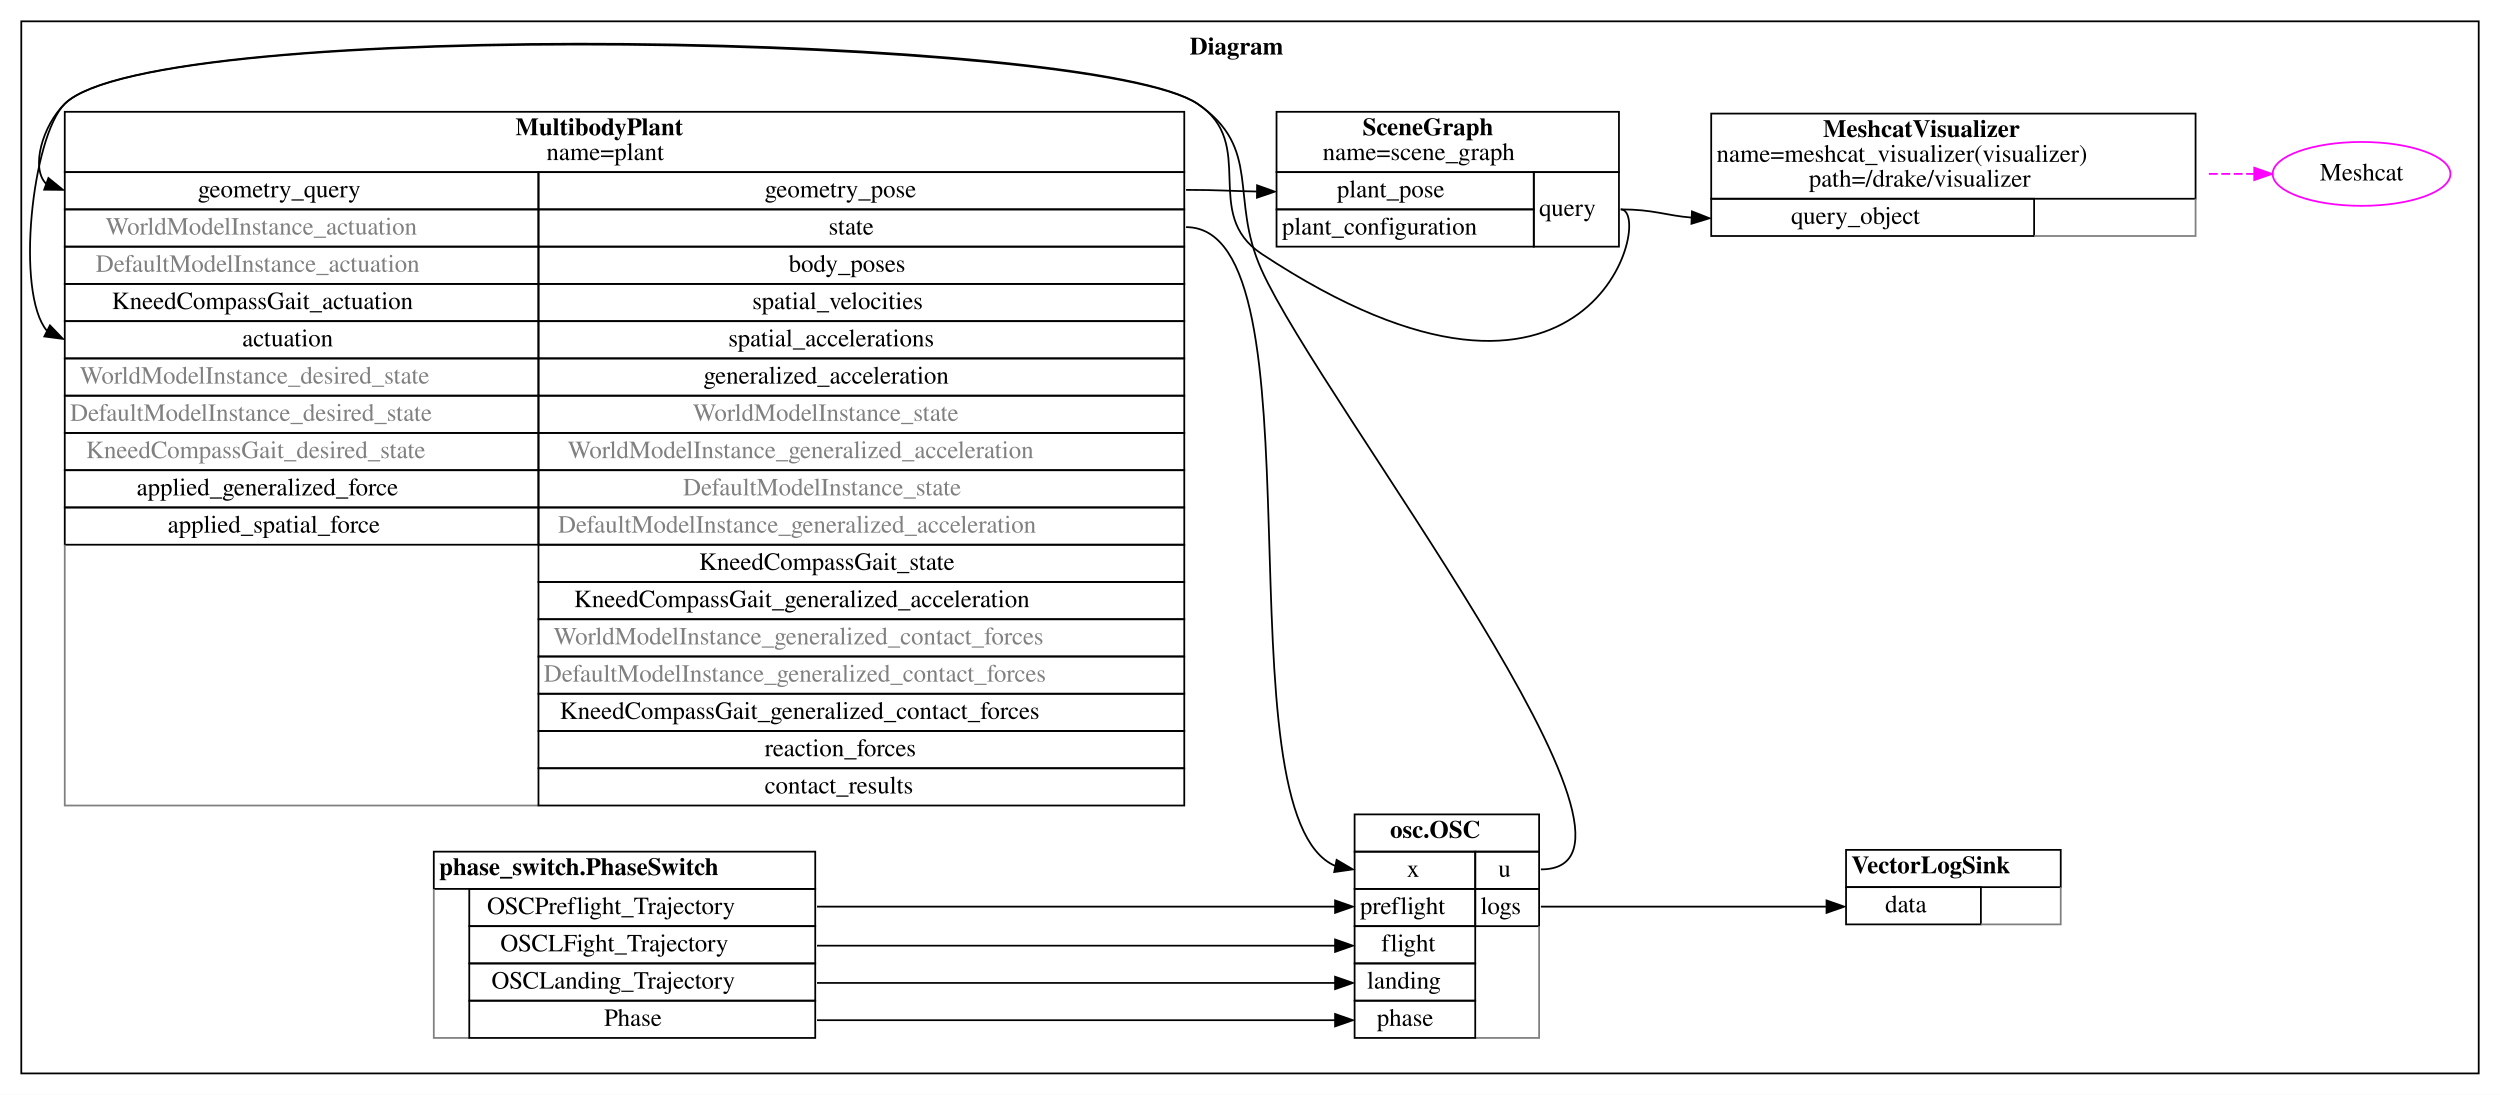
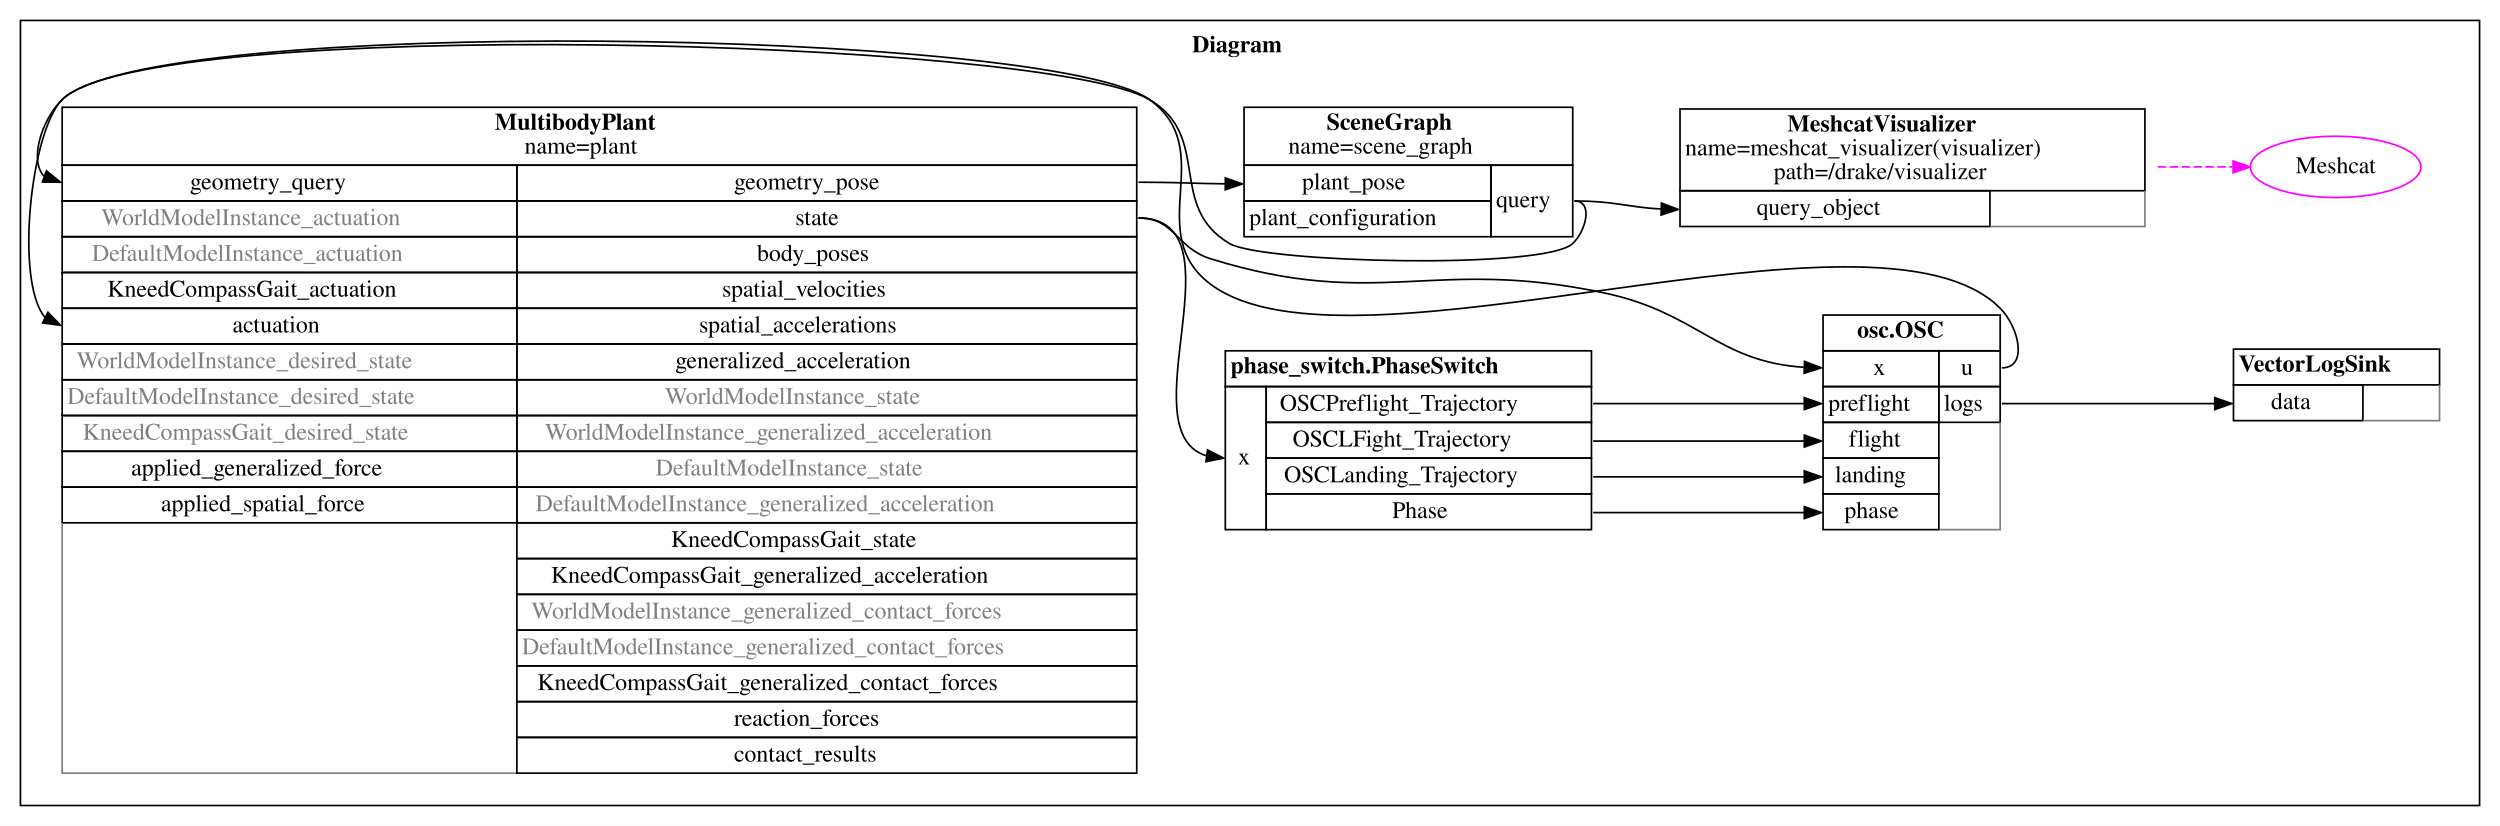
- <svg xmlns="http://www.w3.org/2000/svg" width="1409pt" height="617pt" viewBox="0.00 0.00 1409.09 617.00">
-   <g id="graph0" class="graph" transform="scale(1 1) rotate(0) translate(4 613)">
-     <polygon fill="white" stroke="transparent" points="-4,4 -4,-613 1405.09,-613 1405.09,4 -4,4" />
+ <svg xmlns="http://www.w3.org/2000/svg" width="1468pt" height="485pt" viewBox="0.00 0.00 1468.00 485.00">
+   <g id="graph0" class="graph" transform="scale(1 1) rotate(0) translate(4 481)">
+     <polygon fill="white" stroke="transparent" points="-4,4 -4,-481 1464,-481 1464,4 -4,4" />
    <g id="clust1" class="cluster">
-       <polygon fill="none" stroke="black" points="8,-8 8,-601 1393.09,-601 1393.09,-8 8,-8" />
-       <text text-anchor="start" x="666.55" y="-582.3" font-family="Times,serif" font-weight="bold" font-size="14.00">Diagram</text>
+       <polygon fill="none" stroke="black" points="8,-8 8,-469 1452,-469 1452,-8 8,-8" />
+       <text text-anchor="start" x="696" y="-450.3" font-family="Times,serif" font-weight="bold" font-size="14.00">Diagram</text>
    </g>
    <g id="clust2" class="cluster">
-       <polygon fill="none" stroke="white" points="16,-16 16,-562 1385.09,-562 1385.09,-16 16,-16" />
+       <polygon fill="none" stroke="white" points="16,-16 16,-430 1444,-430 1444,-16 16,-16" />
    </g>
    <g id="node1" class="node">
-       <polygon fill="none" stroke="black" points="32.5,-516 32.5,-550 663.5,-550 663.5,-516 32.5,-516" />
-       <text text-anchor="start" x="286.5" y="-536.8" font-family="Times,serif" font-weight="bold" font-size="14.00">MultibodyPlant</text>
-       <text text-anchor="start" x="304" y="-522.8" font-family="Times,serif" font-size="14.00">name=plant</text>
-       <polygon fill="none" stroke="black" points="32.5,-495 32.5,-516 299.5,-516 299.5,-495 32.5,-495" />
-       <text text-anchor="start" x="107.5" y="-501.8" font-family="Times,serif" font-size="14.00">geometry_query</text>
-       <polygon fill="none" stroke="black" points="299.5,-495 299.5,-516 663.5,-516 663.5,-495 299.5,-495" />
-       <text text-anchor="start" x="427" y="-501.8" font-family="Times,serif" font-size="14.00">geometry_pose</text>
-       <polygon fill="none" stroke="black" points="32.5,-474 32.5,-495 299.5,-495 299.5,-474 32.5,-474" />
-       <text text-anchor="start" x="55.5" y="-480.8" font-family="Times,serif" font-size="14.00" fill="grey">WorldModelInstance_actuation</text>
-       <polygon fill="none" stroke="black" points="299.5,-474 299.5,-495 663.5,-495 663.5,-474 299.5,-474" />
-       <text text-anchor="start" x="463" y="-480.8" font-family="Times,serif" font-size="14.00">state</text>
-       <polygon fill="none" stroke="black" points="32.5,-453 32.5,-474 299.5,-474 299.5,-453 32.5,-453" />
-       <text text-anchor="start" x="50" y="-459.8" font-family="Times,serif" font-size="14.00" fill="grey">DefaultModelInstance_actuation</text>
-       <polygon fill="none" stroke="black" points="299.5,-453 299.5,-474 663.5,-474 663.5,-453 299.5,-453" />
-       <text text-anchor="start" x="440.5" y="-459.8" font-family="Times,serif" font-size="14.00">body_poses</text>
-       <polygon fill="none" stroke="black" points="32.5,-432 32.5,-453 299.5,-453 299.5,-432 32.5,-432" />
-       <text text-anchor="start" x="59" y="-438.8" font-family="Times,serif" font-size="14.00">KneedCompassGait_actuation</text>
-       <polygon fill="none" stroke="black" points="299.5,-432 299.5,-453 663.5,-453 663.5,-432 299.5,-432" />
-       <text text-anchor="start" x="420" y="-438.8" font-family="Times,serif" font-size="14.00">spatial_velocities</text>
-       <polygon fill="none" stroke="black" points="32.5,-411 32.5,-432 299.5,-432 299.5,-411 32.5,-411" />
-       <text text-anchor="start" x="132.5" y="-417.8" font-family="Times,serif" font-size="14.00">actuation</text>
-       <polygon fill="none" stroke="black" points="299.5,-411 299.5,-432 663.5,-432 663.5,-411 299.5,-411" />
-       <text text-anchor="start" x="406.5" y="-417.8" font-family="Times,serif" font-size="14.00">spatial_accelerations</text>
-       <polygon fill="none" stroke="black" points="32.5,-390 32.5,-411 299.5,-411 299.5,-390 32.5,-390" />
-       <text text-anchor="start" x="41" y="-396.8" font-family="Times,serif" font-size="14.00" fill="grey">WorldModelInstance_desired_state</text>
-       <polygon fill="none" stroke="black" points="299.5,-390 299.5,-411 663.5,-411 663.5,-390 299.5,-390" />
-       <text text-anchor="start" x="392.5" y="-396.8" font-family="Times,serif" font-size="14.00">generalized_acceleration</text>
-       <polygon fill="none" stroke="black" points="32.5,-369 32.5,-390 299.5,-390 299.5,-369 32.5,-369" />
-       <text text-anchor="start" x="35.5" y="-375.8" font-family="Times,serif" font-size="14.00" fill="grey">DefaultModelInstance_desired_state</text>
-       <polygon fill="none" stroke="black" points="299.5,-369 299.5,-390 663.5,-390 663.5,-369 299.5,-369" />
-       <text text-anchor="start" x="386.5" y="-375.8" font-family="Times,serif" font-size="14.00" fill="grey">WorldModelInstance_state</text>
-       <polygon fill="none" stroke="black" points="32.5,-348 32.5,-369 299.5,-369 299.5,-348 32.5,-348" />
-       <text text-anchor="start" x="44.5" y="-354.8" font-family="Times,serif" font-size="14.00" fill="grey">KneedCompassGait_desired_state</text>
-       <polygon fill="none" stroke="black" points="299.5,-348 299.5,-369 663.5,-369 663.5,-348 299.5,-348" />
-       <text text-anchor="start" x="316" y="-354.8" font-family="Times,serif" font-size="14.00" fill="grey">WorldModelInstance_generalized_acceleration</text>
-       <polygon fill="none" stroke="black" points="32.5,-327 32.5,-348 299.5,-348 299.5,-327 32.5,-327" />
-       <text text-anchor="start" x="73" y="-333.8" font-family="Times,serif" font-size="14.00">applied_generalized_force</text>
-       <polygon fill="none" stroke="black" points="299.5,-327 299.5,-348 663.5,-348 663.5,-327 299.5,-327" />
-       <text text-anchor="start" x="381" y="-333.8" font-family="Times,serif" font-size="14.00" fill="grey">DefaultModelInstance_state</text>
-       <polygon fill="none" stroke="black" points="32.5,-306 32.5,-327 299.5,-327 299.5,-306 32.5,-306" />
-       <text text-anchor="start" x="90.5" y="-312.8" font-family="Times,serif" font-size="14.00">applied_spatial_force</text>
-       <polygon fill="none" stroke="black" points="299.5,-306 299.5,-327 663.5,-327 663.5,-306 299.5,-306" />
-       <text text-anchor="start" x="310.5" y="-312.8" font-family="Times,serif" font-size="14.00" fill="grey">DefaultModelInstance_generalized_acceleration</text>
-       <polyline fill="none" stroke="grey" points="32.5,-306 32.5,-159 299.5,-159 " />
-       <polygon fill="none" stroke="black" points="299.5,-285 299.5,-306 663.5,-306 663.5,-285 299.5,-285" />
-       <text text-anchor="start" x="390" y="-291.8" font-family="Times,serif" font-size="14.00">KneedCompassGait_state</text>
-       <polygon fill="none" stroke="black" points="299.5,-264 299.5,-285 663.5,-285 663.5,-264 299.5,-264" />
-       <text text-anchor="start" x="319.5" y="-270.8" font-family="Times,serif" font-size="14.00">KneedCompassGait_generalized_acceleration</text>
-       <polygon fill="none" stroke="black" points="299.5,-243 299.5,-264 663.5,-264 663.5,-243 299.5,-243" />
-       <text text-anchor="start" x="308" y="-249.8" font-family="Times,serif" font-size="14.00" fill="grey">WorldModelInstance_generalized_contact_forces</text>
-       <polygon fill="none" stroke="black" points="299.5,-222 299.5,-243 663.5,-243 663.5,-222 299.5,-222" />
-       <text text-anchor="start" x="302.5" y="-228.8" font-family="Times,serif" font-size="14.00" fill="grey">DefaultModelInstance_generalized_contact_forces</text>
-       <polygon fill="none" stroke="black" points="299.5,-201 299.5,-222 663.5,-222 663.5,-201 299.5,-201" />
-       <text text-anchor="start" x="311.5" y="-207.8" font-family="Times,serif" font-size="14.00">KneedCompassGait_generalized_contact_forces</text>
-       <polygon fill="none" stroke="black" points="299.5,-180 299.5,-201 663.5,-201 663.5,-180 299.5,-180" />
-       <text text-anchor="start" x="427" y="-186.8" font-family="Times,serif" font-size="14.00">reaction_forces</text>
-       <polygon fill="none" stroke="black" points="299.5,-159 299.5,-180 663.5,-180 663.5,-159 299.5,-159" />
-       <text text-anchor="start" x="427" y="-165.8" font-family="Times,serif" font-size="14.00">contact_results</text>
+       <polygon fill="none" stroke="black" points="32.5,-384 32.5,-418 663.5,-418 663.5,-384 32.5,-384" />
+       <text text-anchor="start" x="286.5" y="-404.8" font-family="Times,serif" font-weight="bold" font-size="14.00">MultibodyPlant</text>
+       <text text-anchor="start" x="304" y="-390.8" font-family="Times,serif" font-size="14.00">name=plant</text>
+       <polygon fill="none" stroke="black" points="32.5,-363 32.5,-384 299.5,-384 299.5,-363 32.5,-363" />
+       <text text-anchor="start" x="107.5" y="-369.8" font-family="Times,serif" font-size="14.00">geometry_query</text>
+       <polygon fill="none" stroke="black" points="299.5,-363 299.5,-384 663.5,-384 663.5,-363 299.5,-363" />
+       <text text-anchor="start" x="427" y="-369.8" font-family="Times,serif" font-size="14.00">geometry_pose</text>
+       <polygon fill="none" stroke="black" points="32.5,-342 32.5,-363 299.5,-363 299.5,-342 32.5,-342" />
+       <text text-anchor="start" x="55.5" y="-348.8" font-family="Times,serif" font-size="14.00" fill="grey">WorldModelInstance_actuation</text>
+       <polygon fill="none" stroke="black" points="299.5,-342 299.5,-363 663.5,-363 663.5,-342 299.5,-342" />
+       <text text-anchor="start" x="463" y="-348.8" font-family="Times,serif" font-size="14.00">state</text>
+       <polygon fill="none" stroke="black" points="32.5,-321 32.5,-342 299.5,-342 299.5,-321 32.5,-321" />
+       <text text-anchor="start" x="50" y="-327.8" font-family="Times,serif" font-size="14.00" fill="grey">DefaultModelInstance_actuation</text>
+       <polygon fill="none" stroke="black" points="299.5,-321 299.5,-342 663.5,-342 663.5,-321 299.5,-321" />
+       <text text-anchor="start" x="440.5" y="-327.8" font-family="Times,serif" font-size="14.00">body_poses</text>
+       <polygon fill="none" stroke="black" points="32.5,-300 32.5,-321 299.5,-321 299.5,-300 32.5,-300" />
+       <text text-anchor="start" x="59" y="-306.8" font-family="Times,serif" font-size="14.00">KneedCompassGait_actuation</text>
+       <polygon fill="none" stroke="black" points="299.5,-300 299.5,-321 663.5,-321 663.5,-300 299.5,-300" />
+       <text text-anchor="start" x="420" y="-306.8" font-family="Times,serif" font-size="14.00">spatial_velocities</text>
+       <polygon fill="none" stroke="black" points="32.5,-279 32.5,-300 299.5,-300 299.5,-279 32.5,-279" />
+       <text text-anchor="start" x="132.5" y="-285.8" font-family="Times,serif" font-size="14.00">actuation</text>
+       <polygon fill="none" stroke="black" points="299.5,-279 299.5,-300 663.5,-300 663.5,-279 299.5,-279" />
+       <text text-anchor="start" x="406.5" y="-285.8" font-family="Times,serif" font-size="14.00">spatial_accelerations</text>
+       <polygon fill="none" stroke="black" points="32.5,-258 32.5,-279 299.5,-279 299.5,-258 32.5,-258" />
+       <text text-anchor="start" x="41" y="-264.8" font-family="Times,serif" font-size="14.00" fill="grey">WorldModelInstance_desired_state</text>
+       <polygon fill="none" stroke="black" points="299.5,-258 299.5,-279 663.5,-279 663.5,-258 299.5,-258" />
+       <text text-anchor="start" x="392.5" y="-264.8" font-family="Times,serif" font-size="14.00">generalized_acceleration</text>
+       <polygon fill="none" stroke="black" points="32.5,-237 32.5,-258 299.5,-258 299.5,-237 32.5,-237" />
+       <text text-anchor="start" x="35.5" y="-243.8" font-family="Times,serif" font-size="14.00" fill="grey">DefaultModelInstance_desired_state</text>
+       <polygon fill="none" stroke="black" points="299.5,-237 299.5,-258 663.5,-258 663.5,-237 299.5,-237" />
+       <text text-anchor="start" x="386.5" y="-243.8" font-family="Times,serif" font-size="14.00" fill="grey">WorldModelInstance_state</text>
+       <polygon fill="none" stroke="black" points="32.5,-216 32.5,-237 299.5,-237 299.5,-216 32.5,-216" />
+       <text text-anchor="start" x="44.5" y="-222.8" font-family="Times,serif" font-size="14.00" fill="grey">KneedCompassGait_desired_state</text>
+       <polygon fill="none" stroke="black" points="299.5,-216 299.5,-237 663.5,-237 663.5,-216 299.5,-216" />
+       <text text-anchor="start" x="316" y="-222.8" font-family="Times,serif" font-size="14.00" fill="grey">WorldModelInstance_generalized_acceleration</text>
+       <polygon fill="none" stroke="black" points="32.5,-195 32.5,-216 299.5,-216 299.5,-195 32.5,-195" />
+       <text text-anchor="start" x="73" y="-201.8" font-family="Times,serif" font-size="14.00">applied_generalized_force</text>
+       <polygon fill="none" stroke="black" points="299.5,-195 299.5,-216 663.5,-216 663.5,-195 299.5,-195" />
+       <text text-anchor="start" x="381" y="-201.8" font-family="Times,serif" font-size="14.00" fill="grey">DefaultModelInstance_state</text>
+       <polygon fill="none" stroke="black" points="32.5,-174 32.5,-195 299.5,-195 299.5,-174 32.5,-174" />
+       <text text-anchor="start" x="90.5" y="-180.8" font-family="Times,serif" font-size="14.00">applied_spatial_force</text>
+       <polygon fill="none" stroke="black" points="299.5,-174 299.5,-195 663.5,-195 663.5,-174 299.5,-174" />
+       <text text-anchor="start" x="310.5" y="-180.8" font-family="Times,serif" font-size="14.00" fill="grey">DefaultModelInstance_generalized_acceleration</text>
+       <polyline fill="none" stroke="grey" points="32.5,-174 32.5,-27 299.5,-27 " />
+       <polygon fill="none" stroke="black" points="299.5,-153 299.5,-174 663.5,-174 663.5,-153 299.5,-153" />
+       <text text-anchor="start" x="390" y="-159.8" font-family="Times,serif" font-size="14.00">KneedCompassGait_state</text>
+       <polygon fill="none" stroke="black" points="299.5,-132 299.5,-153 663.5,-153 663.5,-132 299.5,-132" />
+       <text text-anchor="start" x="319.5" y="-138.8" font-family="Times,serif" font-size="14.00">KneedCompassGait_generalized_acceleration</text>
+       <polygon fill="none" stroke="black" points="299.5,-111 299.5,-132 663.5,-132 663.5,-111 299.5,-111" />
+       <text text-anchor="start" x="308" y="-117.8" font-family="Times,serif" font-size="14.00" fill="grey">WorldModelInstance_generalized_contact_forces</text>
+       <polygon fill="none" stroke="black" points="299.5,-90 299.5,-111 663.5,-111 663.5,-90 299.5,-90" />
+       <text text-anchor="start" x="302.5" y="-96.8" font-family="Times,serif" font-size="14.00" fill="grey">DefaultModelInstance_generalized_contact_forces</text>
+       <polygon fill="none" stroke="black" points="299.5,-69 299.5,-90 663.5,-90 663.5,-69 299.5,-69" />
+       <text text-anchor="start" x="311.5" y="-75.8" font-family="Times,serif" font-size="14.00">KneedCompassGait_generalized_contact_forces</text>
+       <polygon fill="none" stroke="black" points="299.5,-48 299.5,-69 663.5,-69 663.5,-48 299.5,-48" />
+       <text text-anchor="start" x="427" y="-54.8" font-family="Times,serif" font-size="14.00">reaction_forces</text>
+       <polygon fill="none" stroke="black" points="299.5,-27 299.5,-48 663.5,-48 663.5,-27 299.5,-27" />
+       <text text-anchor="start" x="427" y="-33.8" font-family="Times,serif" font-size="14.00">contact_results</text>
    </g>
    <g id="node2" class="node">
-       <polygon fill="none" stroke="black" points="715.5,-516 715.5,-550 908.5,-550 908.5,-516 715.5,-516" />
-       <text text-anchor="start" x="764" y="-536.8" font-family="Times,serif" font-weight="bold" font-size="14.00">SceneGraph</text>
-       <text text-anchor="start" x="741.5" y="-522.8" font-family="Times,serif" font-size="14.00">name=scene_graph</text>
-       <polygon fill="none" stroke="black" points="715.5,-495 715.5,-516 860.5,-516 860.5,-495 715.5,-495" />
-       <text text-anchor="start" x="749.5" y="-501.8" font-family="Times,serif" font-size="14.00">plant_pose</text>
-       <polygon fill="none" stroke="black" points="860.5,-474 860.5,-516 908.5,-516 908.5,-474 860.5,-474" />
-       <text text-anchor="start" x="863.5" y="-491.3" font-family="Times,serif" font-size="14.00">query</text>
-       <polygon fill="none" stroke="black" points="715.5,-474 715.5,-495 860.5,-495 860.5,-474 715.5,-474" />
-       <text text-anchor="start" x="718.5" y="-480.8" font-family="Times,serif" font-size="14.00">plant_configuration</text>
+       <polygon fill="none" stroke="black" points="726.5,-384 726.5,-418 919.5,-418 919.5,-384 726.5,-384" />
+       <text text-anchor="start" x="775" y="-404.8" font-family="Times,serif" font-weight="bold" font-size="14.00">SceneGraph</text>
+       <text text-anchor="start" x="752.5" y="-390.8" font-family="Times,serif" font-size="14.00">name=scene_graph</text>
+       <polygon fill="none" stroke="black" points="726.5,-363 726.5,-384 871.5,-384 871.5,-363 726.5,-363" />
+       <text text-anchor="start" x="760.5" y="-369.8" font-family="Times,serif" font-size="14.00">plant_pose</text>
+       <polygon fill="none" stroke="black" points="871.5,-342 871.5,-384 919.5,-384 919.5,-342 871.5,-342" />
+       <text text-anchor="start" x="874.5" y="-359.3" font-family="Times,serif" font-size="14.00">query</text>
+       <polygon fill="none" stroke="black" points="726.5,-342 726.5,-363 871.5,-363 871.5,-342 726.5,-342" />
+       <text text-anchor="start" x="729.5" y="-348.8" font-family="Times,serif" font-size="14.00">plant_configuration</text>
    </g>
    <g id="edge2" class="edge">
-       <path fill="none" stroke="black" d="M664.5,-506C682.91,-506 689.87,-505.31 704.35,-505.08" />
-       <polygon fill="black" stroke="black" points="704.53,-508.58 714.5,-505 704.47,-501.58 704.53,-508.58" />
+       <path fill="none" stroke="black" d="M664.5,-374C687.91,-374 696.15,-373.25 715.42,-373.05" />
+       <polygon fill="black" stroke="black" points="715.52,-376.55 725.5,-373 715.48,-369.55 715.52,-376.55" />
+     </g>
+     <g id="node3" class="node">
+       <polygon fill="none" stroke="black" points="715.5,-254 715.5,-275 930.5,-275 930.5,-254 715.5,-254" />
+       <text text-anchor="start" x="718.5" y="-261.8" font-family="Times,serif" font-weight="bold" font-size="14.00">phase_switch.PhaseSwitch</text>
+       <polygon fill="none" stroke="black" points="715.5,-170 715.5,-254 739.5,-254 739.5,-170 715.5,-170" />
+       <text text-anchor="start" x="723" y="-208.3" font-family="Times,serif" font-size="14.00">x</text>
+       <polygon fill="none" stroke="black" points="739.5,-233 739.5,-254 930.5,-254 930.5,-233 739.5,-233" />
+       <text text-anchor="start" x="747.5" y="-239.8" font-family="Times,serif" font-size="14.00">OSCPreflight_Trajectory</text>
+       <polygon fill="none" stroke="black" points="739.5,-212 739.5,-233 930.5,-233 930.5,-212 739.5,-212" />
+       <text text-anchor="start" x="755" y="-218.8" font-family="Times,serif" font-size="14.00">OSCLFight_Trajectory</text>
+       <polygon fill="none" stroke="black" points="739.5,-191 739.5,-212 930.5,-212 930.5,-191 739.5,-191" />
+       <text text-anchor="start" x="750" y="-197.8" font-family="Times,serif" font-size="14.00">OSCLanding_Trajectory</text>
+       <polygon fill="none" stroke="black" points="739.5,-170 739.5,-191 930.5,-191 930.5,-170 739.5,-170" />
+       <text text-anchor="start" x="813.5" y="-176.8" font-family="Times,serif" font-size="14.00">Phase</text>
+     </g>
+     <g id="edge6" class="edge">
+       <path fill="none" stroke="black" d="M664.5,-353C727.09,-353 657.22,-228.04 704.29,-213.4" />
+       <polygon fill="black" stroke="black" points="705.07,-216.82 714.5,-212 704.12,-209.89 705.07,-216.82" />
    </g>
    <g id="node4" class="node">
-       <polygon fill="none" stroke="black" points="759.5,-133 759.5,-154 863.5,-154 863.5,-133 759.5,-133" />
-       <text text-anchor="start" x="779.5" y="-140.8" font-family="Times,serif" font-weight="bold" font-size="14.00">osc.OSC</text>
-       <polygon fill="none" stroke="black" points="759.5,-112 759.5,-133 827.5,-133 827.5,-112 759.5,-112" />
-       <text text-anchor="start" x="789" y="-118.8" font-family="Times,serif" font-size="14.00">x</text>
-       <polygon fill="none" stroke="black" points="827.5,-112 827.5,-133 863.5,-133 863.5,-112 827.5,-112" />
-       <text text-anchor="start" x="840.5" y="-118.8" font-family="Times,serif" font-size="14.00">u</text>
-       <polygon fill="none" stroke="black" points="759.5,-91 759.5,-112 827.5,-112 827.5,-91 759.5,-91" />
-       <text text-anchor="start" x="762.5" y="-97.8" font-family="Times,serif" font-size="14.00">preflight</text>
-       <polygon fill="none" stroke="black" points="827.5,-91 827.5,-112 863.5,-112 863.5,-91 827.5,-91" />
-       <text text-anchor="start" x="830.5" y="-97.8" font-family="Times,serif" font-size="14.00">logs</text>
-       <polygon fill="none" stroke="black" points="759.5,-70 759.5,-91 827.5,-91 827.5,-70 759.5,-70" />
-       <text text-anchor="start" x="774.5" y="-76.8" font-family="Times,serif" font-size="14.00">flight</text>
-       <polyline fill="none" stroke="grey" points="827.5,-28 863.5,-28 863.5,-91 " />
-       <polygon fill="none" stroke="black" points="759.5,-49 759.5,-70 827.5,-70 827.5,-49 759.5,-49" />
-       <text text-anchor="start" x="766.5" y="-55.8" font-family="Times,serif" font-size="14.00">landing</text>
-       <polygon fill="none" stroke="black" points="759.5,-28 759.5,-49 827.5,-49 827.5,-28 759.5,-28" />
-       <text text-anchor="start" x="772" y="-34.8" font-family="Times,serif" font-size="14.00">phase</text>
+       <polygon fill="none" stroke="black" points="1066.5,-275 1066.5,-296 1170.5,-296 1170.5,-275 1066.5,-275" />
+       <text text-anchor="start" x="1086.5" y="-282.8" font-family="Times,serif" font-weight="bold" font-size="14.00">osc.OSC</text>
+       <polygon fill="none" stroke="black" points="1066.5,-254 1066.5,-275 1134.5,-275 1134.5,-254 1066.5,-254" />
+       <text text-anchor="start" x="1096" y="-260.8" font-family="Times,serif" font-size="14.00">x</text>
+       <polygon fill="none" stroke="black" points="1134.5,-254 1134.5,-275 1170.5,-275 1170.5,-254 1134.5,-254" />
+       <text text-anchor="start" x="1147.5" y="-260.8" font-family="Times,serif" font-size="14.00">u</text>
+       <polygon fill="none" stroke="black" points="1066.5,-233 1066.5,-254 1134.5,-254 1134.5,-233 1066.5,-233" />
+       <text text-anchor="start" x="1069.5" y="-239.8" font-family="Times,serif" font-size="14.00">preflight</text>
+       <polygon fill="none" stroke="black" points="1134.5,-233 1134.5,-254 1170.5,-254 1170.5,-233 1134.5,-233" />
+       <text text-anchor="start" x="1137.5" y="-239.8" font-family="Times,serif" font-size="14.00">logs</text>
+       <polygon fill="none" stroke="black" points="1066.5,-212 1066.5,-233 1134.5,-233 1134.5,-212 1066.5,-212" />
+       <text text-anchor="start" x="1081.5" y="-218.8" font-family="Times,serif" font-size="14.00">flight</text>
+       <polyline fill="none" stroke="grey" points="1134.5,-170 1170.5,-170 1170.5,-233 " />
+       <polygon fill="none" stroke="black" points="1066.5,-191 1066.5,-212 1134.5,-212 1134.5,-191 1066.5,-191" />
+       <text text-anchor="start" x="1073.5" y="-197.8" font-family="Times,serif" font-size="14.00">landing</text>
+       <polygon fill="none" stroke="black" points="1066.5,-170 1066.5,-191 1134.5,-191 1134.5,-170 1066.5,-170" />
+       <text text-anchor="start" x="1079" y="-176.8" font-family="Times,serif" font-size="14.00">phase</text>
    </g>
    <g id="edge7" class="edge">
-       <path fill="none" stroke="black" d="M664.5,-485C744.04,-485 681.31,-153.44 748.62,-124.95" />
-       <polygon fill="black" stroke="black" points="749.37,-128.37 758.5,-123 748.01,-121.5 749.37,-128.37" />
+       <path fill="none" stroke="black" d="M664.5,-353C686.19,-353 686.28,-335.42 707,-329 805.44,-298.53 837.2,-330.41 938,-309 993.2,-297.27 1004.34,-268.63 1055.47,-265.31" />
+       <polygon fill="black" stroke="black" points="1055.61,-268.81 1065.5,-265 1055.4,-261.82 1055.61,-268.81" />
    </g>
    <g id="edge4" class="edge">
-       <path fill="none" stroke="black" d="M909.5,-495C929,-495 894.07,-346.36 707,-470 672.94,-492.51 705.06,-531.99 671,-554.5 611.81,-593.62 83.18,-604.15 32.5,-554.5 20.11,-542.36 13.05,-518.35 22,-509.44" />
-       <polygon fill="black" stroke="black" points="23.29,-512.69 31.5,-506 20.91,-506.11 23.29,-512.69" />
+       <path fill="none" stroke="black" d="M920.5,-363C931.62,-363 927.52,-345.7 919.5,-338 903.36,-322.49 737.3,-326.65 718,-338 680.96,-359.78 708.04,-400.72 671,-422.5 609.85,-458.46 83.18,-472.15 32.5,-422.5 20.11,-410.36 13.05,-386.35 22,-377.44" />
+       <polygon fill="black" stroke="black" points="23.29,-380.69 31.5,-374 20.91,-374.11 23.29,-380.69" />
    </g>
    <g id="node6" class="node">
-       <polygon fill="none" stroke="black" points="960.5,-501 960.5,-549 1233.5,-549 1233.5,-501 960.5,-501" />
-       <text text-anchor="start" x="1023.5" y="-535.8" font-family="Times,serif" font-weight="bold" font-size="14.00">MeshcatVisualizer</text>
-       <text text-anchor="start" x="963.5" y="-521.8" font-family="Times,serif" font-size="14.00">name=meshcat_visualizer(visualizer)</text>
-       <text text-anchor="start" x="1015.5" y="-507.8" font-family="Times,serif" font-size="14.00">path=/drake/visualizer</text>
-       <polygon fill="none" stroke="black" points="960.5,-480 960.5,-501 1142.5,-501 1142.5,-480 960.5,-480" />
-       <text text-anchor="start" x="1005.5" y="-486.8" font-family="Times,serif" font-size="14.00">query_object</text>
-       <polyline fill="none" stroke="grey" points="1142.5,-480 1233.5,-480 1233.5,-501 " />
+       <polygon fill="none" stroke="black" points="982.5,-369 982.5,-417 1255.5,-417 1255.5,-369 982.5,-369" />
+       <text text-anchor="start" x="1045.5" y="-403.8" font-family="Times,serif" font-weight="bold" font-size="14.00">MeshcatVisualizer</text>
+       <text text-anchor="start" x="985.5" y="-389.8" font-family="Times,serif" font-size="14.00">name=meshcat_visualizer(visualizer)</text>
+       <text text-anchor="start" x="1037.5" y="-375.8" font-family="Times,serif" font-size="14.00">path=/drake/visualizer</text>
+       <polygon fill="none" stroke="black" points="982.5,-348 982.5,-369 1164.5,-369 1164.5,-348 982.5,-348" />
+       <text text-anchor="start" x="1027.5" y="-354.8" font-family="Times,serif" font-size="14.00">query_object</text>
+       <polyline fill="none" stroke="grey" points="1164.5,-348 1255.5,-348 1255.5,-369 " />
    </g>
-     <g id="edge6" class="edge">
-       <path fill="none" stroke="black" d="M909.5,-495C927.99,-495 934.83,-491.57 949.32,-490.39" />
-       <polygon fill="black" stroke="black" points="949.64,-493.88 959.5,-490 949.37,-486.89 949.64,-493.88" />
-     </g>
-     <g id="node3" class="node">
-       <polygon fill="none" stroke="black" points="240.5,-112 240.5,-133 455.5,-133 455.5,-112 240.5,-112" />
-       <text text-anchor="start" x="243.5" y="-119.8" font-family="Times,serif" font-weight="bold" font-size="14.00">phase_switch.PhaseSwitch</text>
-       <polyline fill="none" stroke="grey" points="240.5,-112 240.5,-28 260.5,-28 " />
-       <polygon fill="none" stroke="black" points="260.5,-91 260.5,-112 455.5,-112 455.5,-91 260.5,-91" />
-       <text text-anchor="start" x="270.5" y="-97.8" font-family="Times,serif" font-size="14.00">OSCPreflight_Trajectory</text>
-       <polygon fill="none" stroke="black" points="260.5,-70 260.5,-91 455.5,-91 455.5,-70 260.5,-70" />
-       <text text-anchor="start" x="278" y="-76.8" font-family="Times,serif" font-size="14.00">OSCLFight_Trajectory</text>
-       <polygon fill="none" stroke="black" points="260.5,-49 260.5,-70 455.5,-70 455.5,-49 260.5,-49" />
-       <text text-anchor="start" x="273" y="-55.8" font-family="Times,serif" font-size="14.00">OSCLanding_Trajectory</text>
-       <polygon fill="none" stroke="black" points="260.5,-28 260.5,-49 455.5,-49 455.5,-28 260.5,-28" />
-       <text text-anchor="start" x="336.5" y="-34.8" font-family="Times,serif" font-size="14.00">Phase</text>
+     <g id="edge12" class="edge">
+       <path fill="none" stroke="black" d="M920.5,-363C943.98,-363 952.11,-359.27 971.39,-358.25" />
+       <polygon fill="black" stroke="black" points="971.59,-361.75 981.5,-358 971.41,-354.75 971.59,-361.75" />
    </g>
    <g id="edge8" class="edge">
-       <path fill="none" stroke="black" d="M456.5,-102C587.31,-102 622.51,-102 748.47,-102" />
-       <polygon fill="black" stroke="black" points="748.5,-105.5 758.5,-102 748.5,-98.5 748.5,-105.5" />
+       <path fill="none" stroke="black" d="M931.5,-244C987.57,-244 1004.05,-244 1055.47,-244" />
+       <polygon fill="black" stroke="black" points="1055.5,-247.5 1065.5,-244 1055.5,-240.5 1055.5,-247.5" />
    </g>
    <g id="edge9" class="edge">
-       <path fill="none" stroke="black" d="M456.5,-80C587.31,-80 622.51,-80 748.47,-80" />
-       <polygon fill="black" stroke="black" points="748.5,-83.5 758.5,-80 748.5,-76.5 748.5,-83.5" />
+       <path fill="none" stroke="black" d="M931.5,-222C987.57,-222 1004.05,-222 1055.47,-222" />
+       <polygon fill="black" stroke="black" points="1055.5,-225.5 1065.5,-222 1055.5,-218.5 1055.5,-225.5" />
    </g>
    <g id="edge10" class="edge">
-       <path fill="none" stroke="black" d="M456.5,-59C587.31,-59 622.51,-59 748.47,-59" />
-       <polygon fill="black" stroke="black" points="748.5,-62.5 758.5,-59 748.5,-55.5 748.5,-62.5" />
+       <path fill="none" stroke="black" d="M931.5,-201C987.57,-201 1004.05,-201 1055.47,-201" />
+       <polygon fill="black" stroke="black" points="1055.5,-204.5 1065.5,-201 1055.5,-197.5 1055.5,-204.5" />
    </g>
    <g id="edge11" class="edge">
-       <path fill="none" stroke="black" d="M456.5,-38C587.31,-38 622.51,-38 748.47,-38" />
-       <polygon fill="black" stroke="black" points="748.5,-41.5 758.5,-38 748.5,-34.5 748.5,-41.5" />
+       <path fill="none" stroke="black" d="M931.5,-180C987.57,-180 1004.05,-180 1055.47,-180" />
+       <polygon fill="black" stroke="black" points="1055.5,-183.5 1065.5,-180 1055.5,-176.5 1055.5,-183.5" />
    </g>
    <g id="edge5" class="edge">
-       <path fill="none" stroke="black" d="M864.5,-123C947.37,-123 740.95,-385.41 707,-461 688.76,-501.62 707.71,-529.3 671,-554.5 612.51,-594.65 82.85,-604.48 32.5,-554.5 14.13,-536.27 4.53,-447.73 22.47,-426.56" />
-       <polygon fill="black" stroke="black" points="24.15,-429.63 31.5,-422 21,-423.38 24.15,-429.63" />
+       <path fill="none" stroke="black" d="M1171.5,-265C1187.06,-265 1181.49,-288.99 1170.5,-300 1097.69,-372.92 789.63,-252.44 707,-314 666.26,-344.35 712.2,-392.76 671,-422.5 613.48,-464.02 82.85,-472.48 32.5,-422.5 14.13,-404.27 4.53,-315.73 22.47,-294.56" />
+       <polygon fill="black" stroke="black" points="24.15,-297.63 31.5,-290 21,-291.38 24.15,-297.63" />
    </g>
    <g id="node5" class="node">
-       <polygon fill="none" stroke="black" points="1036.5,-113 1036.5,-134 1157.5,-134 1157.5,-113 1036.5,-113" />
-       <text text-anchor="start" x="1039.5" y="-120.8" font-family="Times,serif" font-weight="bold" font-size="14.00">VectorLogSink</text>
-       <polygon fill="none" stroke="black" points="1036.5,-92 1036.5,-113 1112.5,-113 1112.5,-92 1036.5,-92" />
-       <text text-anchor="start" x="1058.5" y="-98.8" font-family="Times,serif" font-size="14.00">data</text>
-       <polyline fill="none" stroke="grey" points="1112.5,-92 1157.5,-92 1157.5,-113 " />
+       <polygon fill="none" stroke="black" points="1307.5,-255 1307.5,-276 1428.5,-276 1428.5,-255 1307.5,-255" />
+       <text text-anchor="start" x="1310.5" y="-262.8" font-family="Times,serif" font-weight="bold" font-size="14.00">VectorLogSink</text>
+       <polygon fill="none" stroke="black" points="1307.5,-234 1307.5,-255 1383.5,-255 1383.5,-234 1307.5,-234" />
+       <text text-anchor="start" x="1329.5" y="-240.8" font-family="Times,serif" font-size="14.00">data</text>
+       <polyline fill="none" stroke="grey" points="1383.5,-234 1428.5,-234 1428.5,-255 " />
    </g>
    <g id="edge3" class="edge">
-       <path fill="none" stroke="black" d="M864.5,-102C936.94,-102 957.59,-102 1025.18,-102" />
-       <polygon fill="black" stroke="black" points="1025.5,-105.5 1035.5,-102 1025.5,-98.5 1025.5,-105.5" />
+       <path fill="none" stroke="black" d="M1171.5,-244C1227.98,-244 1244.59,-244 1296.4,-244" />
+       <polygon fill="black" stroke="black" points="1296.5,-247.5 1306.5,-244 1296.5,-240.5 1296.5,-247.5" />
    </g>
    <g id="node7" class="node">
-       <ellipse fill="none" stroke="magenta" cx="1327.05" cy="-515" rx="50.09" ry="18" />
-       <text text-anchor="middle" x="1327.05" y="-511.3" font-family="Times,serif" font-size="14.00">Meshcat</text>
+       <ellipse fill="none" stroke="magenta" cx="1367.5" cy="-383" rx="50.09" ry="18" />
+       <text text-anchor="middle" x="1367.5" y="-379.3" font-family="Times,serif" font-size="14.00">Meshcat</text>
    </g>
    <g id="edge1" class="edge">
-       <path fill="none" stroke="magenta" stroke-dasharray="5,2" d="M1241,-515C1249.19,-515 1257.82,-515 1266.32,-515" />
-       <polygon fill="magenta" stroke="magenta" points="1266.58,-518.5 1276.58,-515 1266.58,-511.5 1266.58,-518.5" />
+       <path fill="none" stroke="magenta" stroke-dasharray="5,2" d="M1263,-383C1277.24,-383 1292.59,-383 1306.99,-383" />
+       <polygon fill="magenta" stroke="magenta" points="1307.27,-386.5 1317.27,-383 1307.27,-379.5 1307.27,-386.5" />
    </g>
  </g>
</svg>
